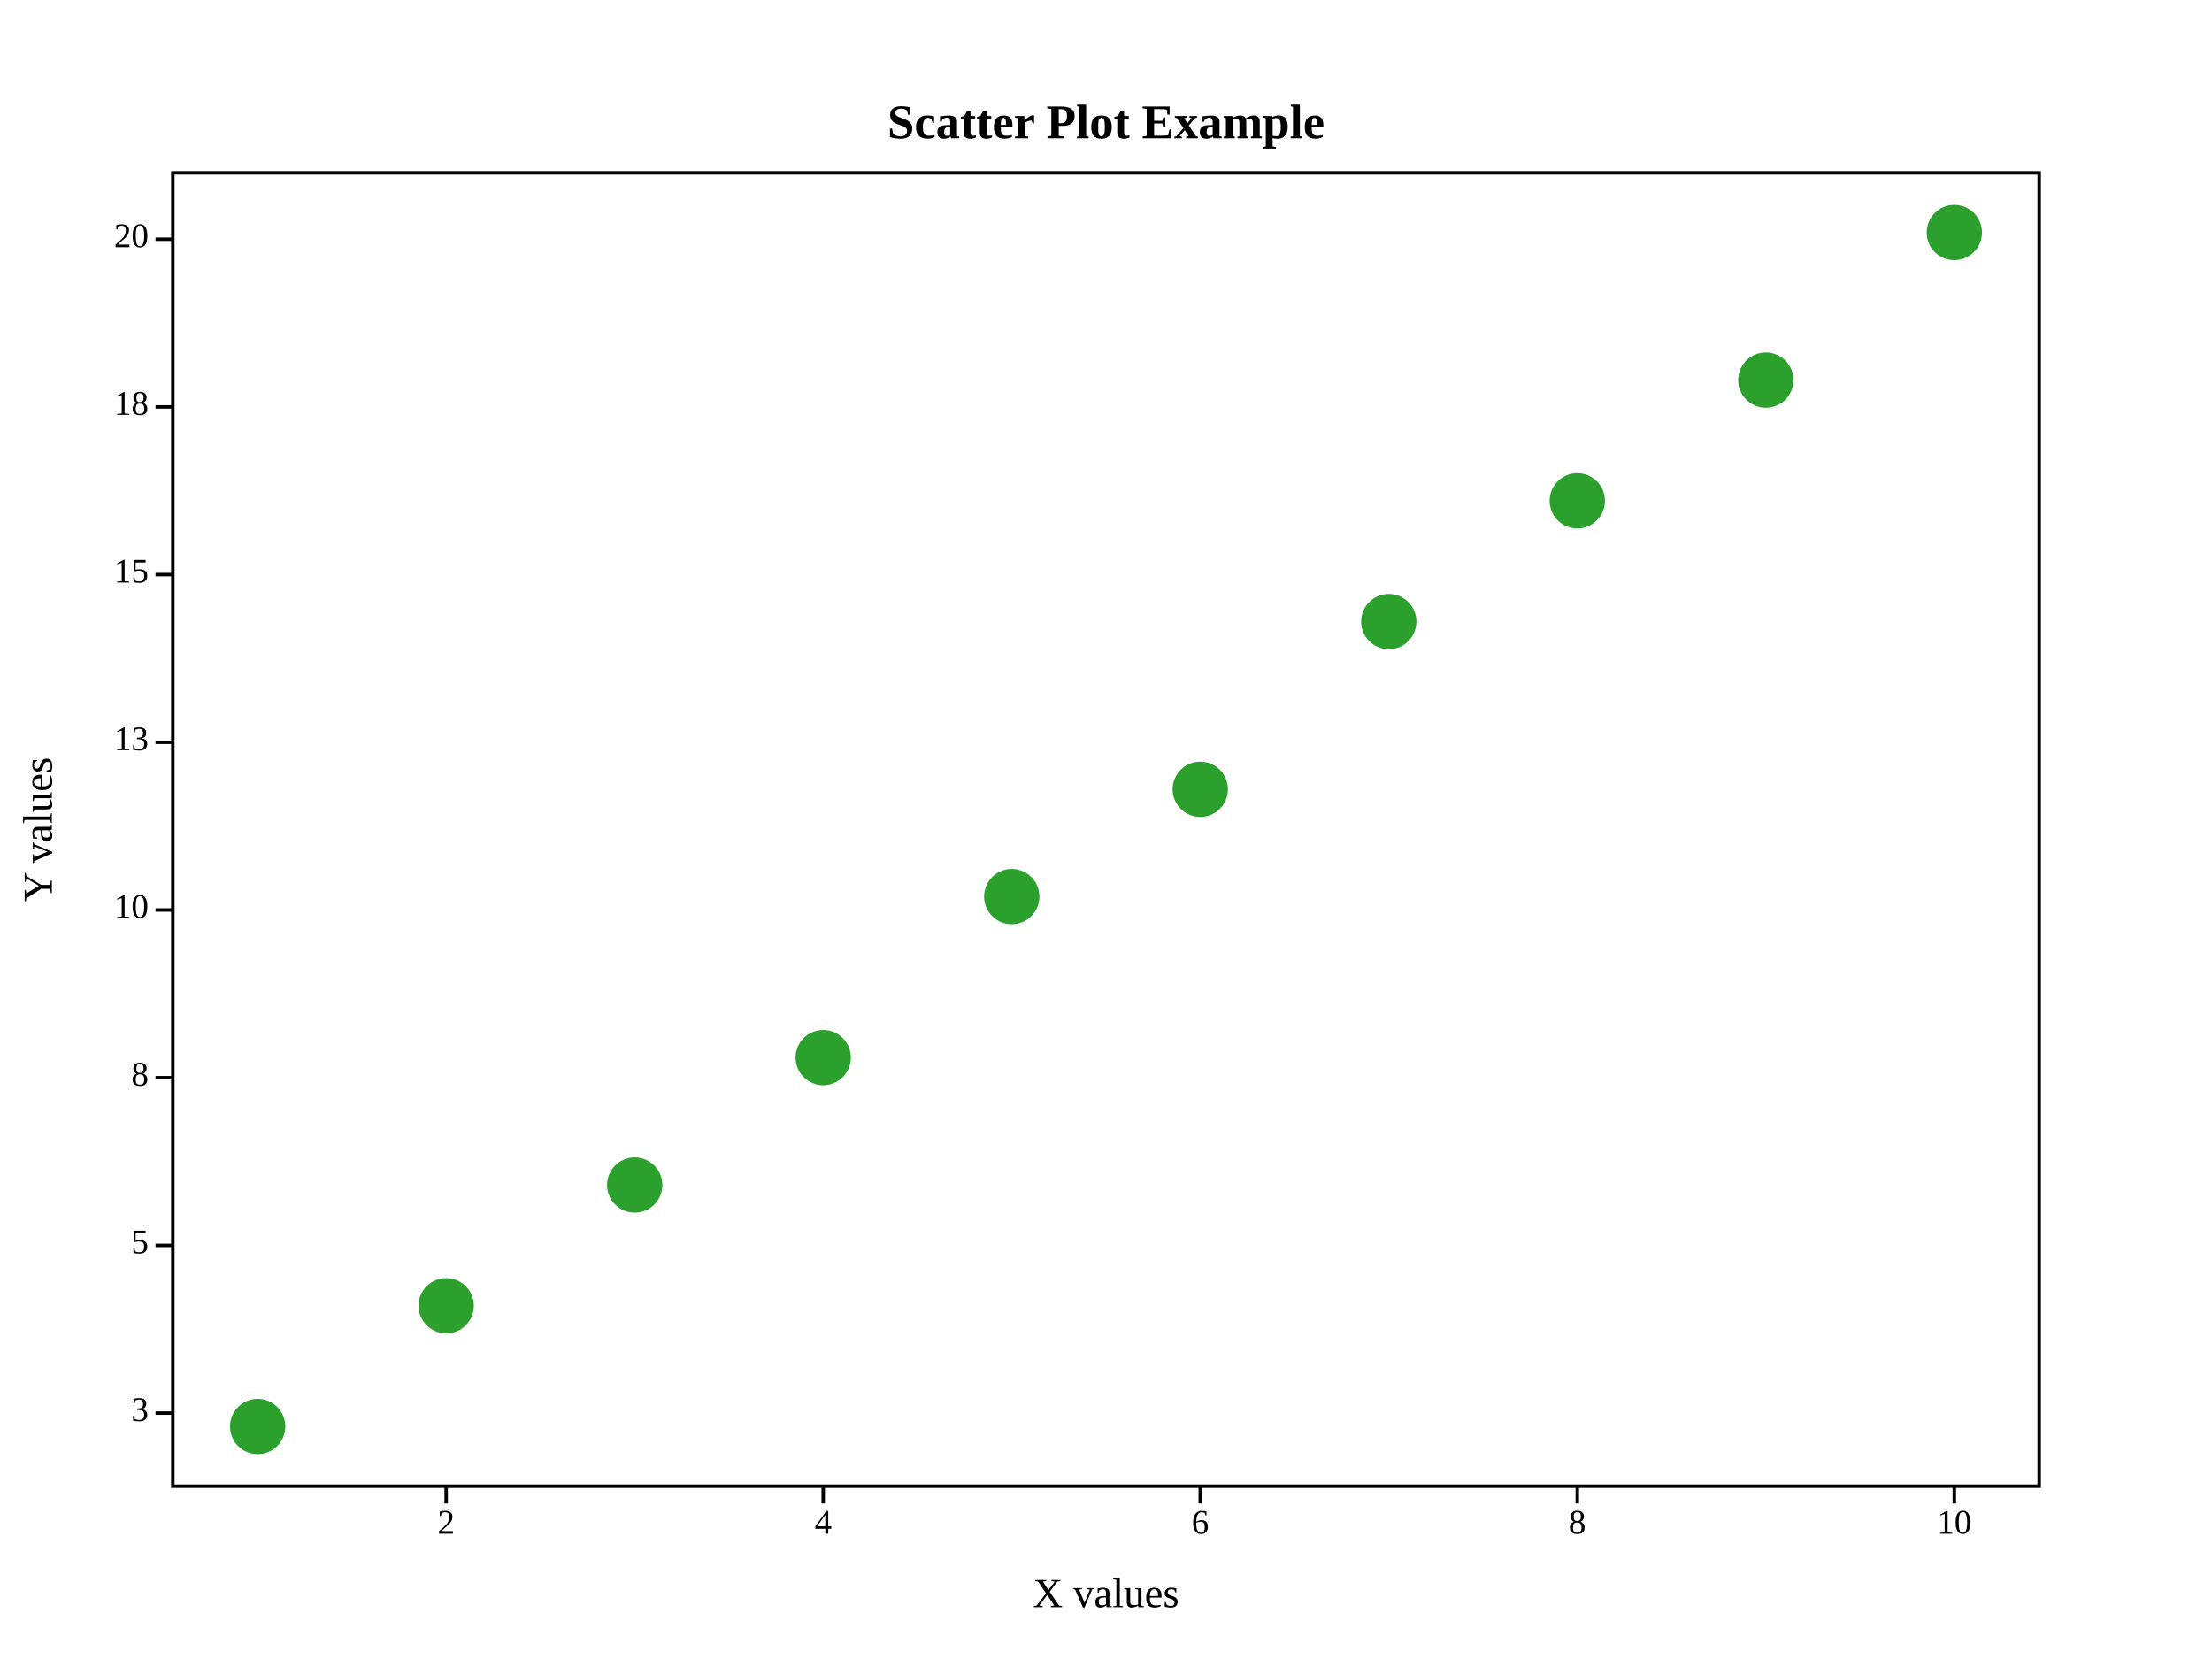
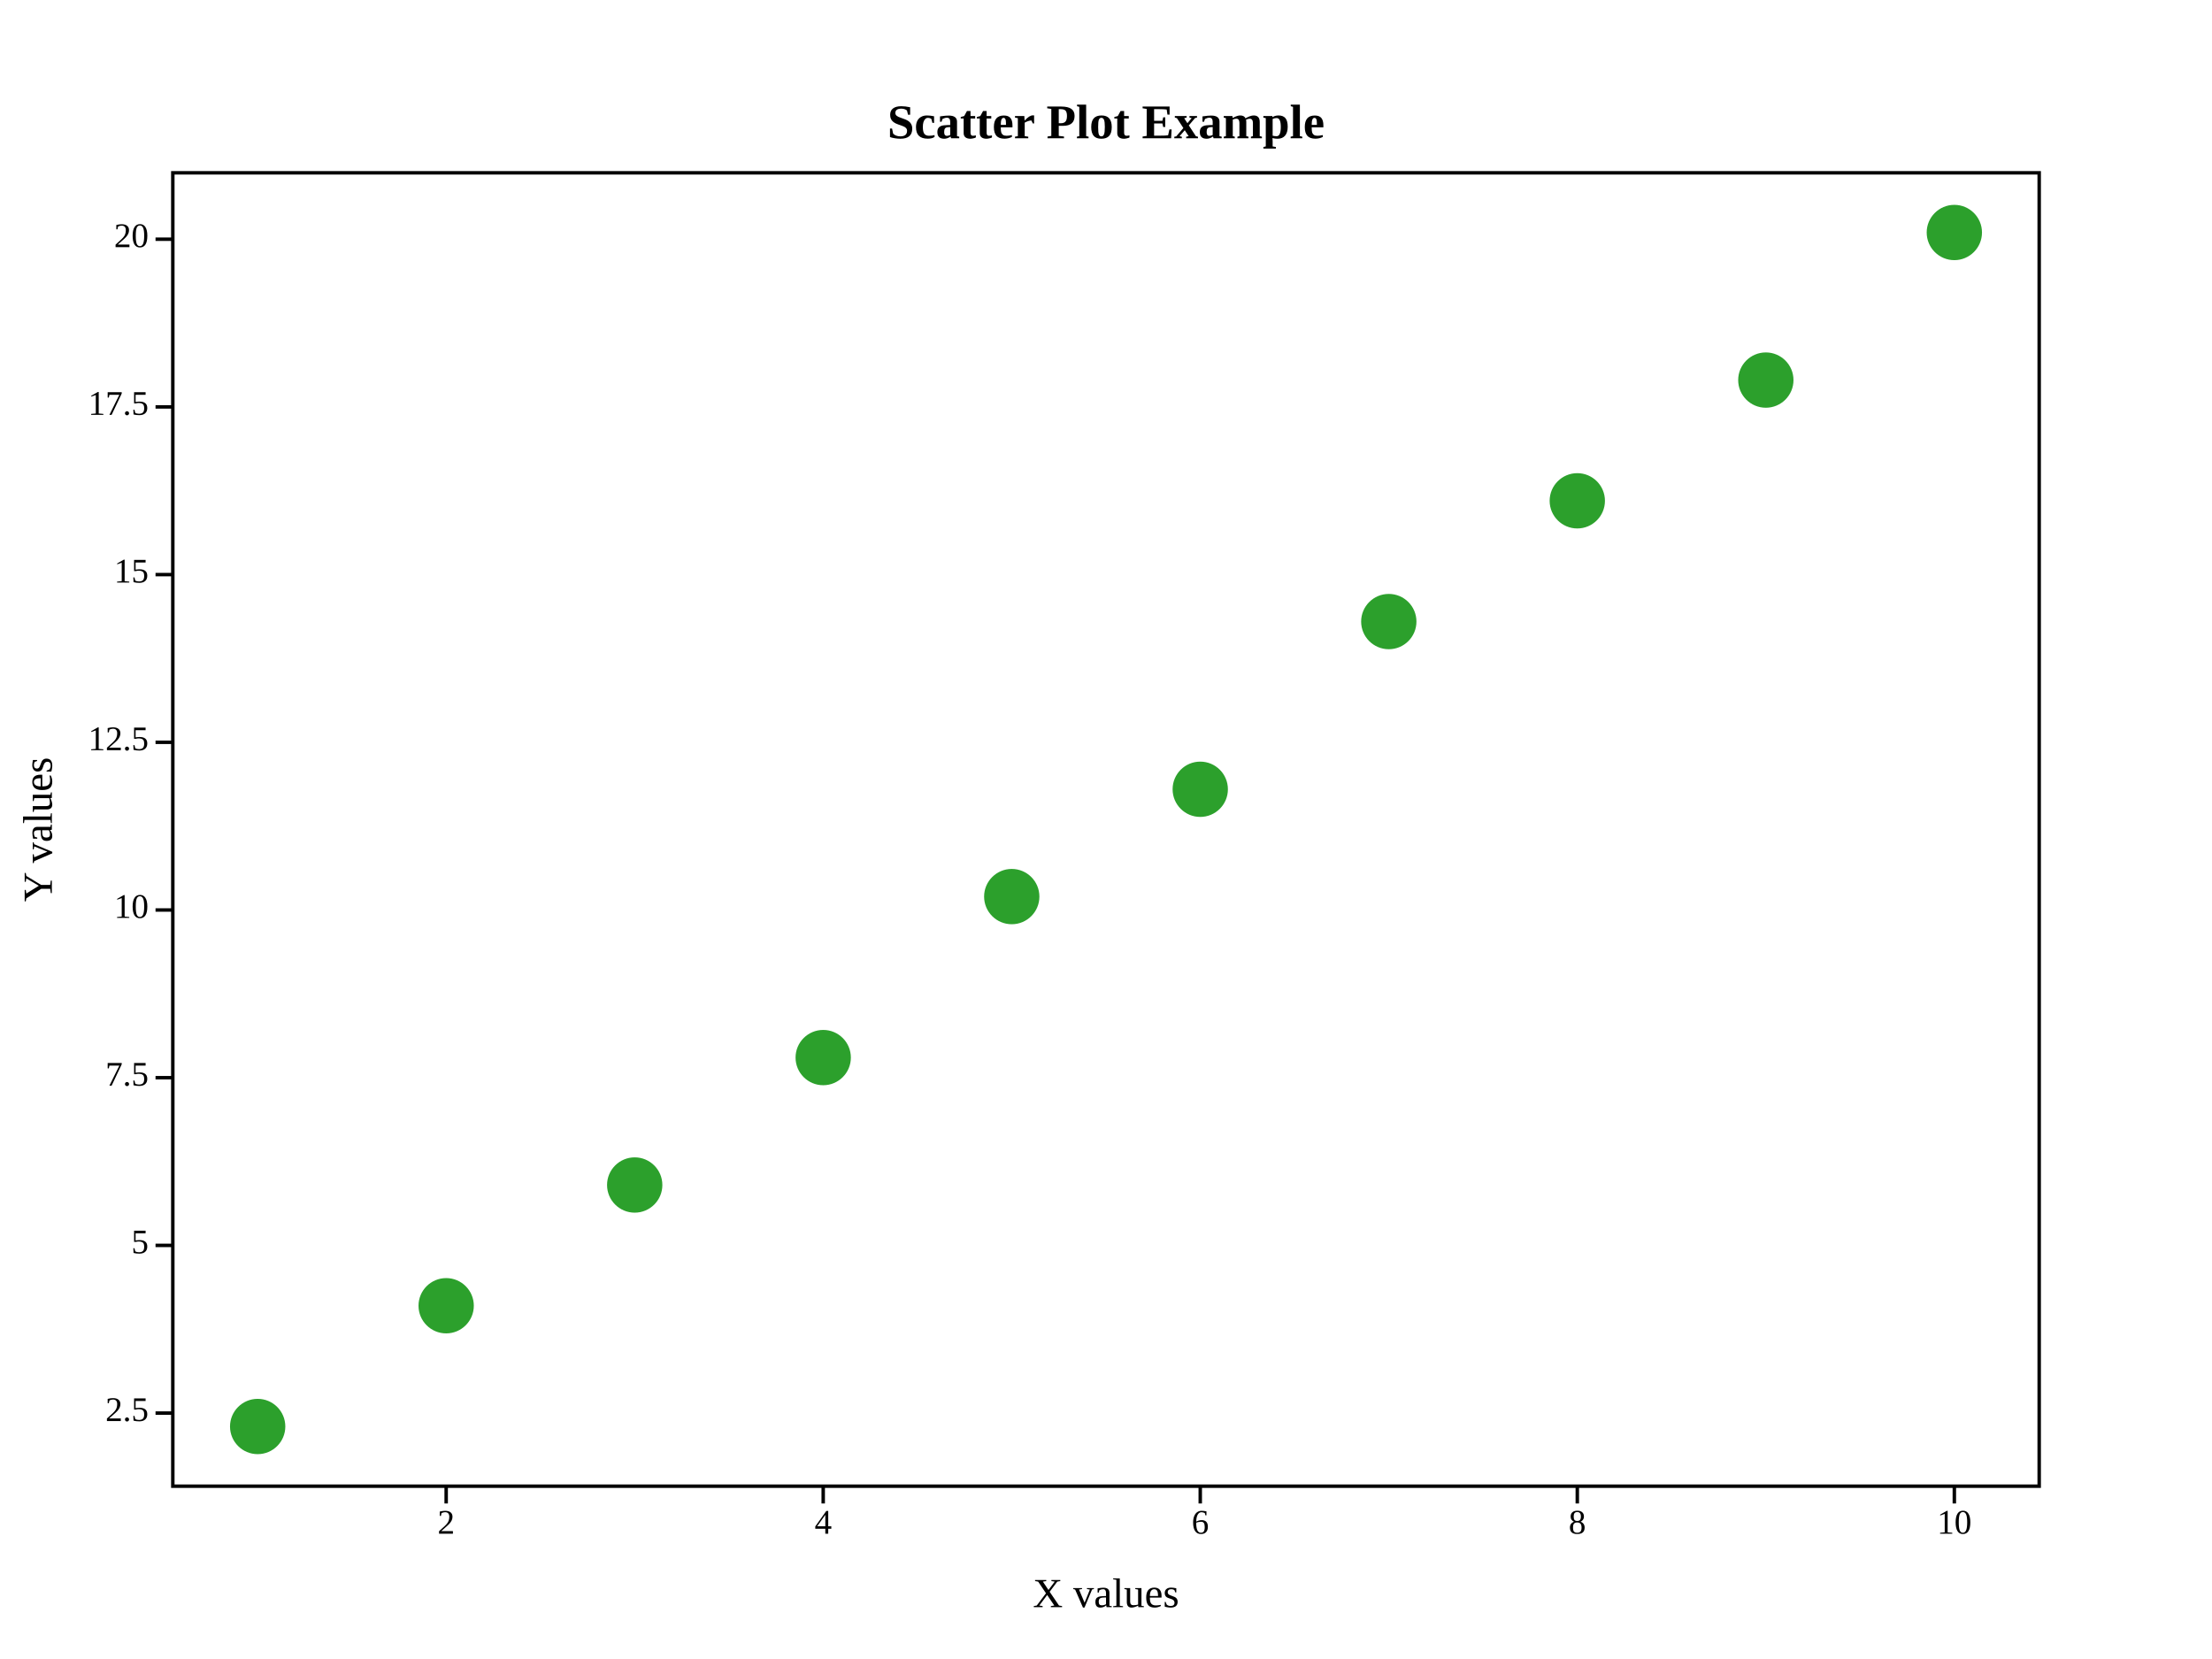
<svg xmlns="http://www.w3.org/2000/svg" width="640" height="480" viewBox="0 0 640 480">
  <rect x="0" y="0" width="640" height="480" fill="#ffffff" />
  <rect x="50" y="50" width="540" height="380" fill="#ffffff" stroke="#000" />
  <clipPath id="dbclip-50-50-540-380">
    <path d="M50 50 L590 50 L590 430 L50 430 Z" />
  </clipPath>
  <g clip-path="url(#dbclip-50-50-540-380)">
    <circle cx="74.55" cy="412.73" r="8" fill="#2ca02c" />
    <circle cx="129.09" cy="377.79" r="8" fill="#2ca02c" />
    <circle cx="183.64" cy="342.86" r="8" fill="#2ca02c" />
    <circle cx="238.18" cy="305.99" r="8" fill="#2ca02c" />
    <circle cx="292.73" cy="259.41" r="8" fill="#2ca02c" />
    <circle cx="347.27" cy="228.36" r="8" fill="#2ca02c" />
    <circle cx="401.82" cy="179.84" r="8" fill="#2ca02c" />
    <circle cx="456.36" cy="144.90" r="8" fill="#2ca02c" />
    <circle cx="510.91" cy="109.97" r="8" fill="#2ca02c" />
    <circle cx="565.45" cy="67.27" r="8" fill="#2ca02c" />
  </g>
  <line class="x-tick" x1="129.09" y1="430.00" x2="129.09" y2="435.00" stroke="#000" />
  <text class="tick-label tick-label-x" x="129.09" y="437.00" text-anchor="middle" dominant-baseline="hanging" font-size="10" fill="#000">2</text>
  <line class="x-tick" x1="238.18" y1="430.00" x2="238.18" y2="435.00" stroke="#000" />
  <text class="tick-label tick-label-x" x="238.18" y="437.00" text-anchor="middle" dominant-baseline="hanging" font-size="10" fill="#000">4</text>
  <line class="x-tick" x1="347.27" y1="430.00" x2="347.27" y2="435.00" stroke="#000" />
  <text class="tick-label tick-label-x" x="347.27" y="437.00" text-anchor="middle" dominant-baseline="hanging" font-size="10" fill="#000">6</text>
  <line class="x-tick" x1="456.36" y1="430.00" x2="456.36" y2="435.00" stroke="#000" />
  <text class="tick-label tick-label-x" x="456.36" y="437.00" text-anchor="middle" dominant-baseline="hanging" font-size="10" fill="#000">8</text>
  <line class="x-tick" x1="565.45" y1="430.00" x2="565.45" y2="435.00" stroke="#000" />
  <text class="tick-label tick-label-x" x="565.45" y="437.00" text-anchor="middle" dominant-baseline="hanging" font-size="10" fill="#000">10</text>
  <line class="y-tick" x1="50.00" y1="408.85" x2="45.00" y2="408.85" stroke="#000" />
-   <text class="tick-label tick-label-y" x="43.00" y="408.85" text-anchor="end" dominant-baseline="middle" font-size="10" fill="#000">3</text>
+   <text class="tick-label tick-label-y" x="43.00" y="408.85" text-anchor="end" dominant-baseline="middle" font-size="10" fill="#000">2.5</text>
  <line class="y-tick" x1="50.00" y1="360.33" x2="45.00" y2="360.33" stroke="#000" />
  <text class="tick-label tick-label-y" x="43.00" y="360.33" text-anchor="end" dominant-baseline="middle" font-size="10" fill="#000">5</text>
  <line class="y-tick" x1="50.00" y1="311.81" x2="45.00" y2="311.81" stroke="#000" />
-   <text class="tick-label tick-label-y" x="43.00" y="311.81" text-anchor="end" dominant-baseline="middle" font-size="10" fill="#000">8</text>
+   <text class="tick-label tick-label-y" x="43.00" y="311.81" text-anchor="end" dominant-baseline="middle" font-size="10" fill="#000">7.5</text>
  <line class="y-tick" x1="50.00" y1="263.29" x2="45.00" y2="263.29" stroke="#000" />
  <text class="tick-label tick-label-y" x="43.00" y="263.29" text-anchor="end" dominant-baseline="middle" font-size="10" fill="#000">10</text>
  <line class="y-tick" x1="50.00" y1="214.77" x2="45.00" y2="214.77" stroke="#000" />
-   <text class="tick-label tick-label-y" x="43.00" y="214.77" text-anchor="end" dominant-baseline="middle" font-size="10" fill="#000">13</text>
+   <text class="tick-label tick-label-y" x="43.00" y="214.77" text-anchor="end" dominant-baseline="middle" font-size="10" fill="#000">12.5</text>
  <line class="y-tick" x1="50.00" y1="166.25" x2="45.00" y2="166.25" stroke="#000" />
  <text class="tick-label tick-label-y" x="43.00" y="166.25" text-anchor="end" dominant-baseline="middle" font-size="10" fill="#000">15</text>
  <line class="y-tick" x1="50.00" y1="117.73" x2="45.00" y2="117.73" stroke="#000" />
-   <text class="tick-label tick-label-y" x="43.00" y="117.73" text-anchor="end" dominant-baseline="middle" font-size="10" fill="#000">18</text>
+   <text class="tick-label tick-label-y" x="43.00" y="117.73" text-anchor="end" dominant-baseline="middle" font-size="10" fill="#000">17.5</text>
  <line class="y-tick" x1="50.00" y1="69.21" x2="45.00" y2="69.21" stroke="#000" />
  <text class="tick-label tick-label-y" x="43.00" y="69.21" text-anchor="end" dominant-baseline="middle" font-size="10" fill="#000">20</text>
  <text x="320" y="40" text-anchor="middle" font-size="14" font-weight="bold" fill="#000">Scatter Plot Example</text>
  <text x="320" y="465" text-anchor="middle" font-size="12" fill="#000">X values</text>
  <text x="15" y="240" text-anchor="middle" font-size="12" fill="#000" transform="rotate(-90 15 240)">Y values</text>
</svg>
